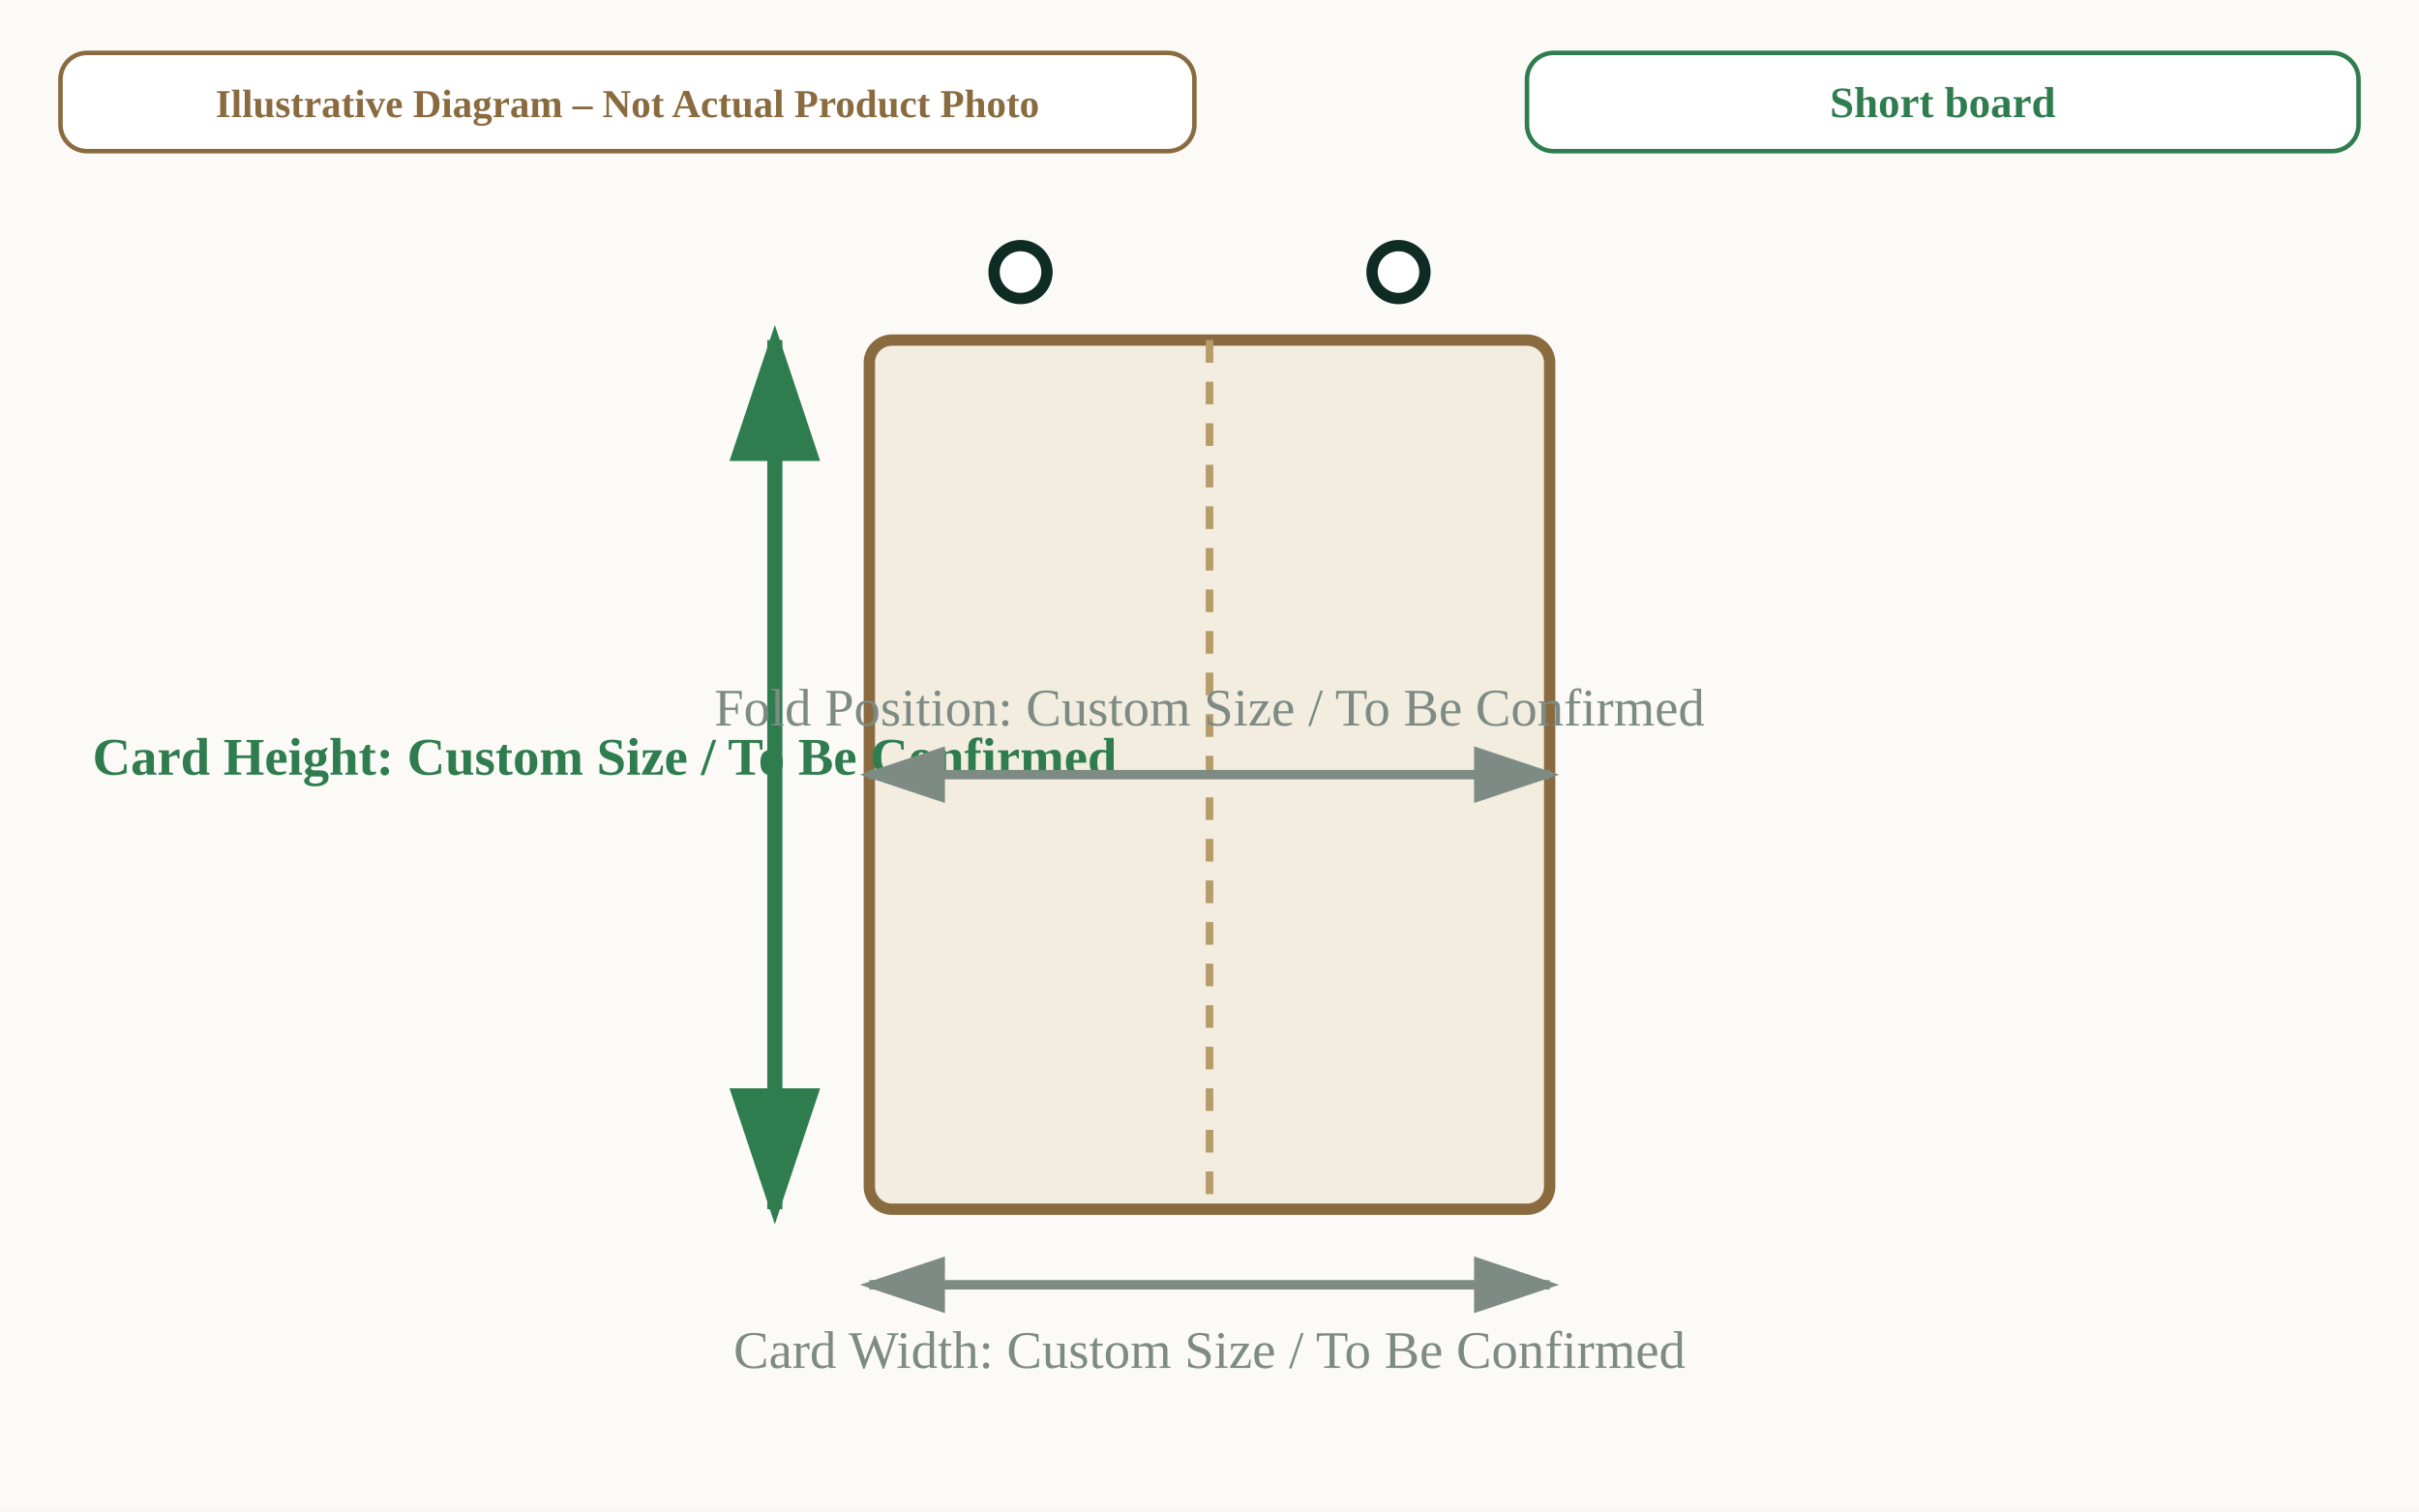
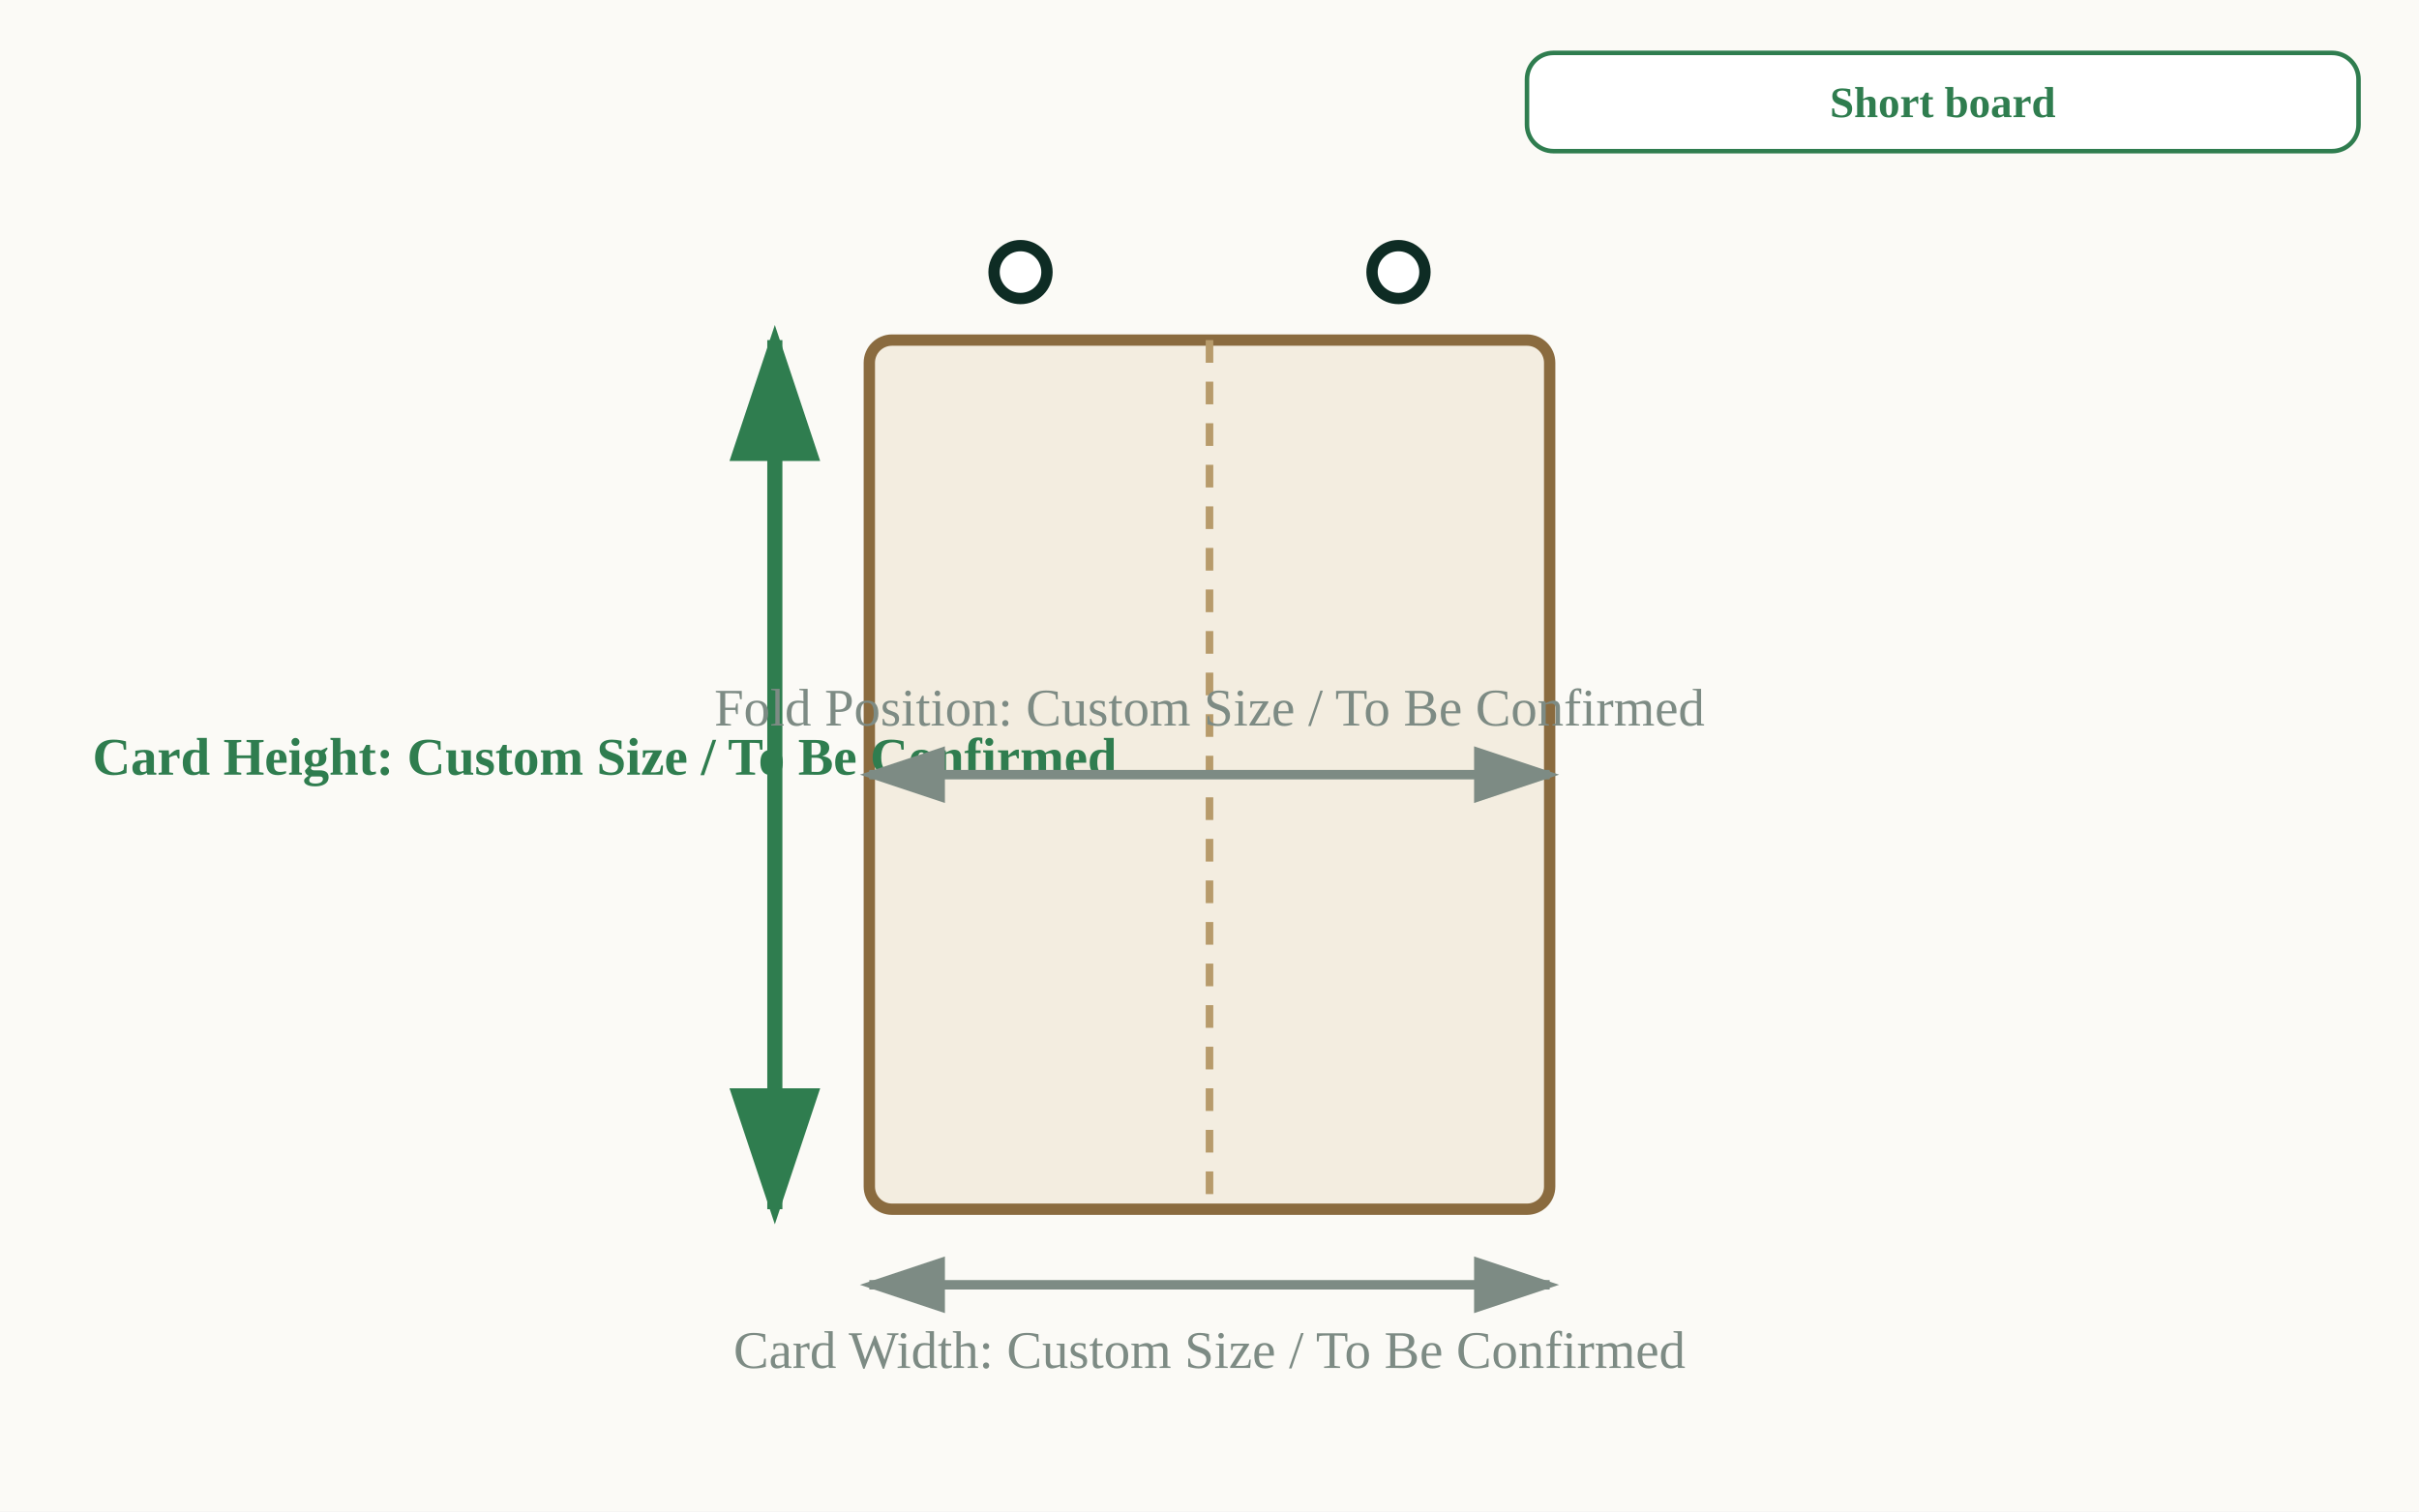
<svg xmlns="http://www.w3.org/2000/svg" viewBox="0 0 640 400" width="100%" style="max-width:620px" role="img" aria-label="dimension diagram with arrows">
  <defs>
    <marker id="arw-B05-1-g" markerWidth="10" markerHeight="10" refX="8" refY="3" orient="auto-start-reverse" markerUnits="strokeWidth">
      <path d="M0,0 L0,6 L9,3 z" fill="#2f7d4f" />
    </marker>
    <marker id="arw-B05-1-a" markerWidth="10" markerHeight="10" refX="8" refY="3" orient="auto-start-reverse" markerUnits="strokeWidth">
      <path d="M0,0 L0,6 L9,3 z" fill="#7d8b84" />
    </marker>
  </defs>
  <rect width="640" height="400" fill="#fbfaf6" />
-   <rect x="16" y="14" width="300" height="26" rx="7" fill="#fff" stroke="#8a6b3f" stroke-width="1.2" />
-   <text x="166" y="31" text-anchor="middle" font-size="10.5" font-weight="700" fill="#8a6b3f">Illustrative Diagram – Not Actual Product Photo</text>
  <rect x="404" y="14" width="220" height="26" rx="7" fill="#fff" stroke="#2f7d4f" stroke-width="1.2" />
  <text x="514" y="31" text-anchor="middle" font-size="11.5" font-weight="700" fill="#2f7d4f">Short board</text>
  <rect x="230" y="90" width="180" height="230" rx="6" fill="#f3ede0" stroke="#8a6b3f" stroke-width="3" />
  <line x1="320" y1="90" x2="320" y2="320" stroke="#b79b6b" stroke-width="2" stroke-dasharray="6 5" />
  <line x1="230" y1="205" x2="410" y2="205" stroke="#b79b6b" stroke-width="2" stroke-dasharray="6 5" />
  <circle cx="270" cy="72" r="7" fill="#fff" stroke="#0e2c24" stroke-width="3" />
  <circle cx="370" cy="72" r="7" fill="#fff" stroke="#0e2c24" stroke-width="3" />
  <line x1="230" y1="340" x2="410" y2="340" stroke="#7d8b84" stroke-width="2.5" marker-start="url(#arw-B05-1-a)" marker-end="url(#arw-B05-1-a)" />
  <text x="320" y="362" text-anchor="middle" font-size="14" font-weight="500" fill="#7d8b84">Card Width: Custom Size / To Be Confirmed</text>
  <line x1="205" y1="90" x2="205" y2="320" stroke="#2f7d4f" stroke-width="4" marker-start="url(#arw-B05-1-g)" marker-end="url(#arw-B05-1-g)" />
  <text x="160" y="205" text-anchor="middle" font-size="14" font-weight="700" fill="#2f7d4f">Card Height: Custom Size / To Be Confirmed</text>
  <line x1="230" y1="205" x2="410" y2="205" stroke="#7d8b84" stroke-width="2.5" marker-start="url(#arw-B05-1-a)" marker-end="url(#arw-B05-1-a)" />
  <text x="320" y="192" text-anchor="middle" font-size="14" font-weight="500" fill="#7d8b84">Fold Position: Custom Size / To Be Confirmed</text>
</svg>
